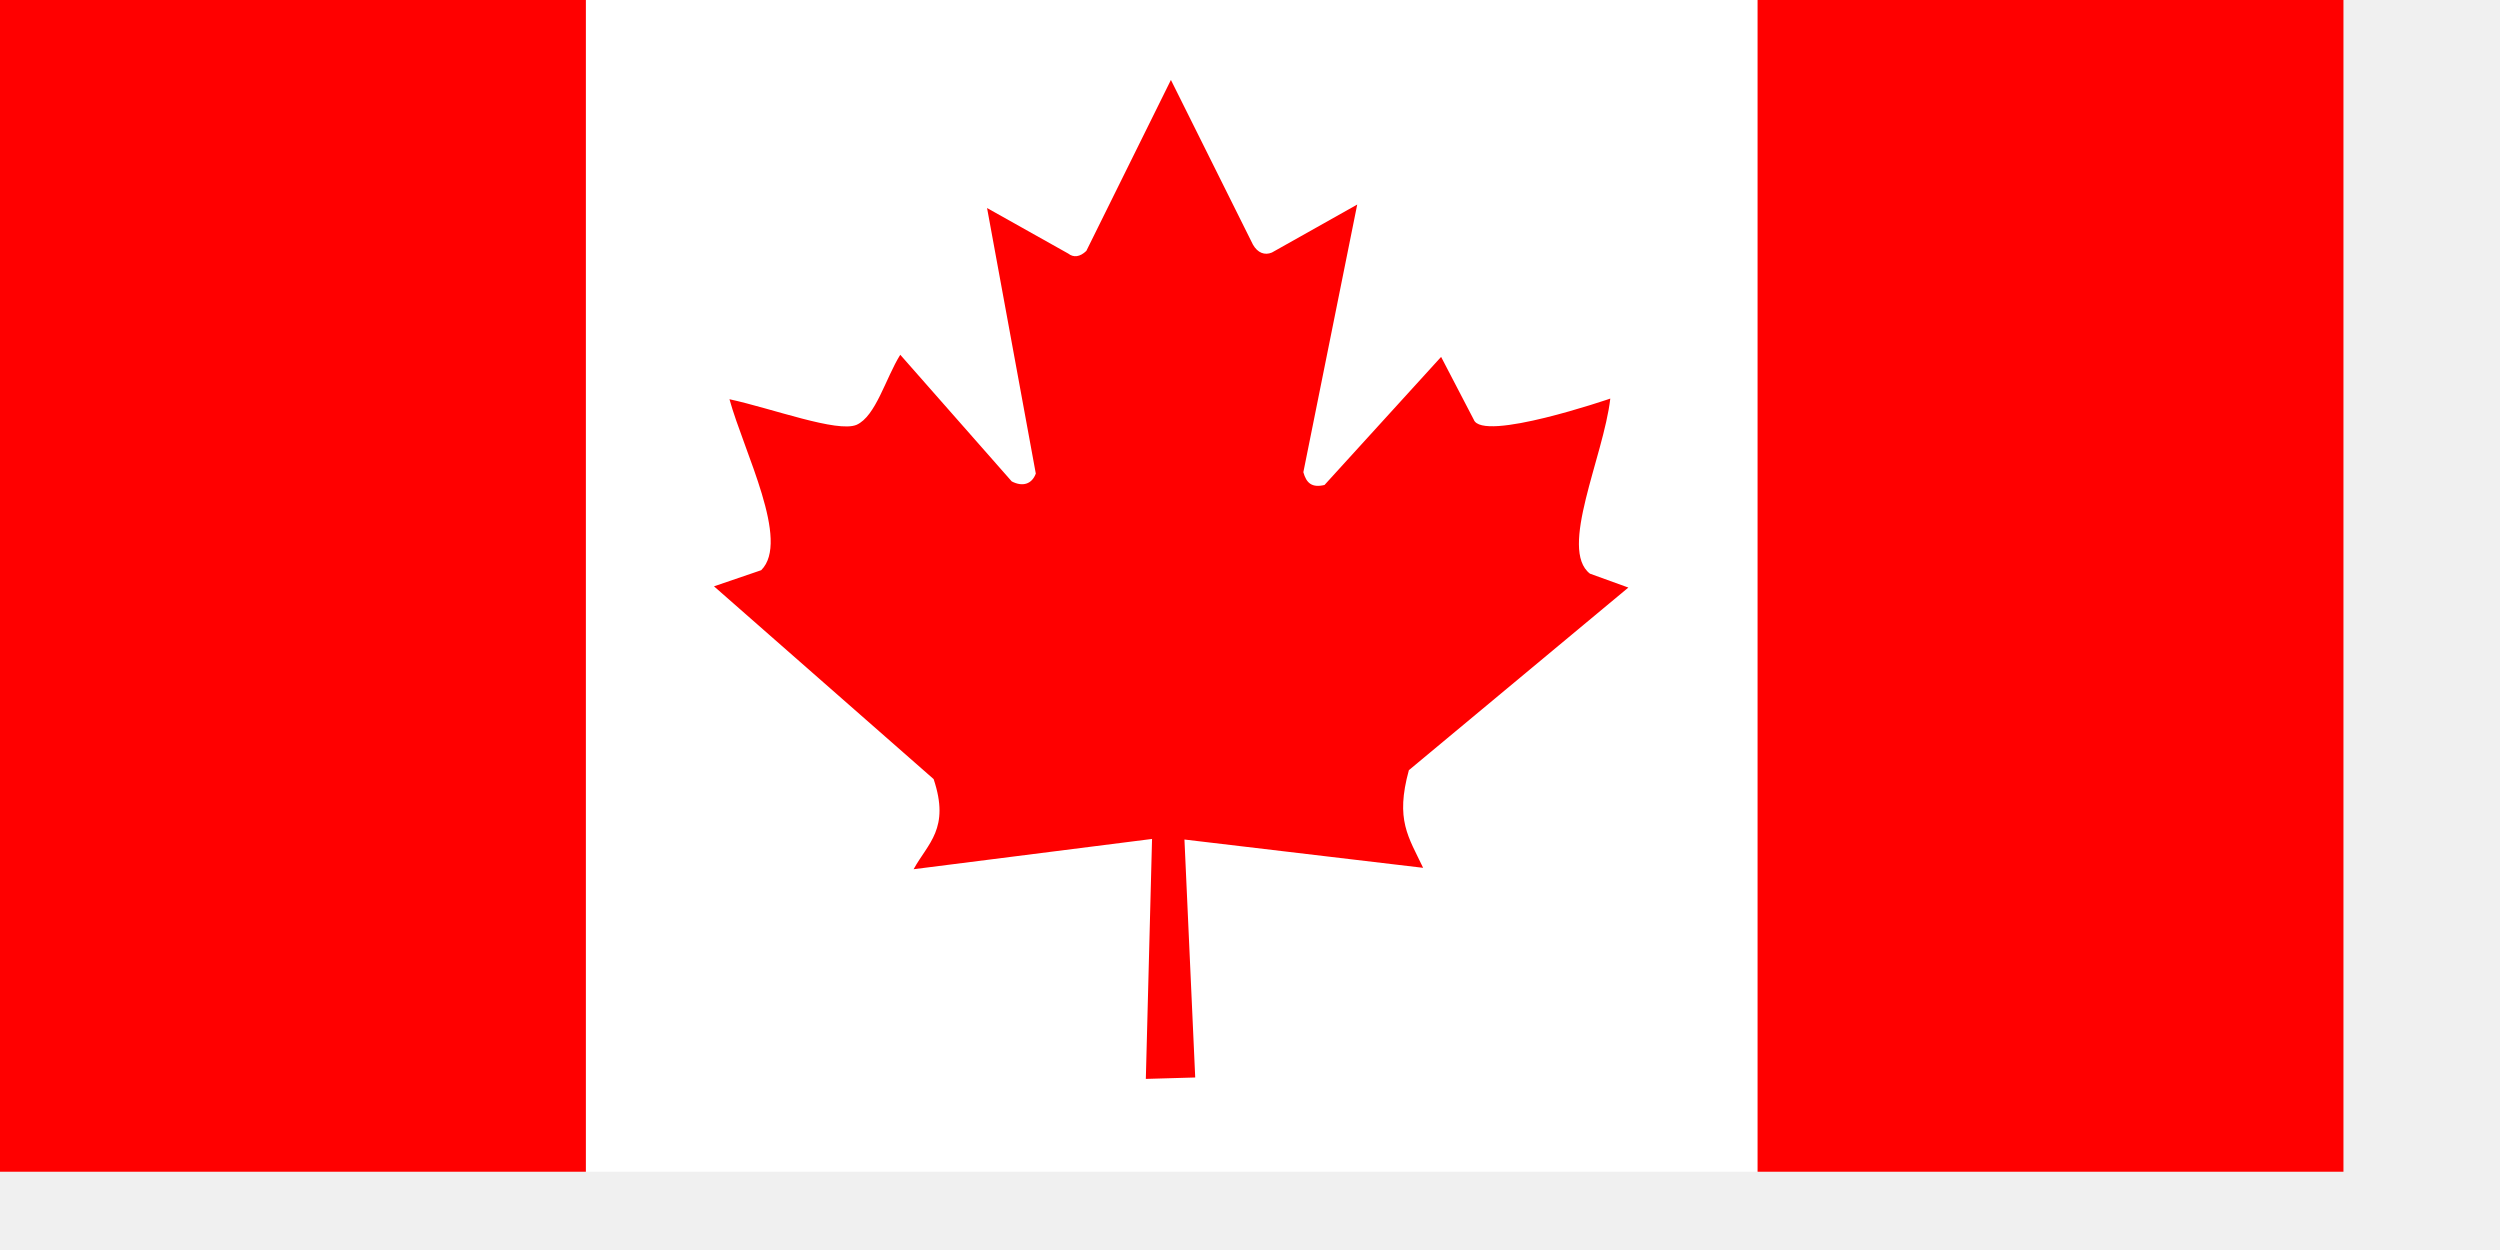
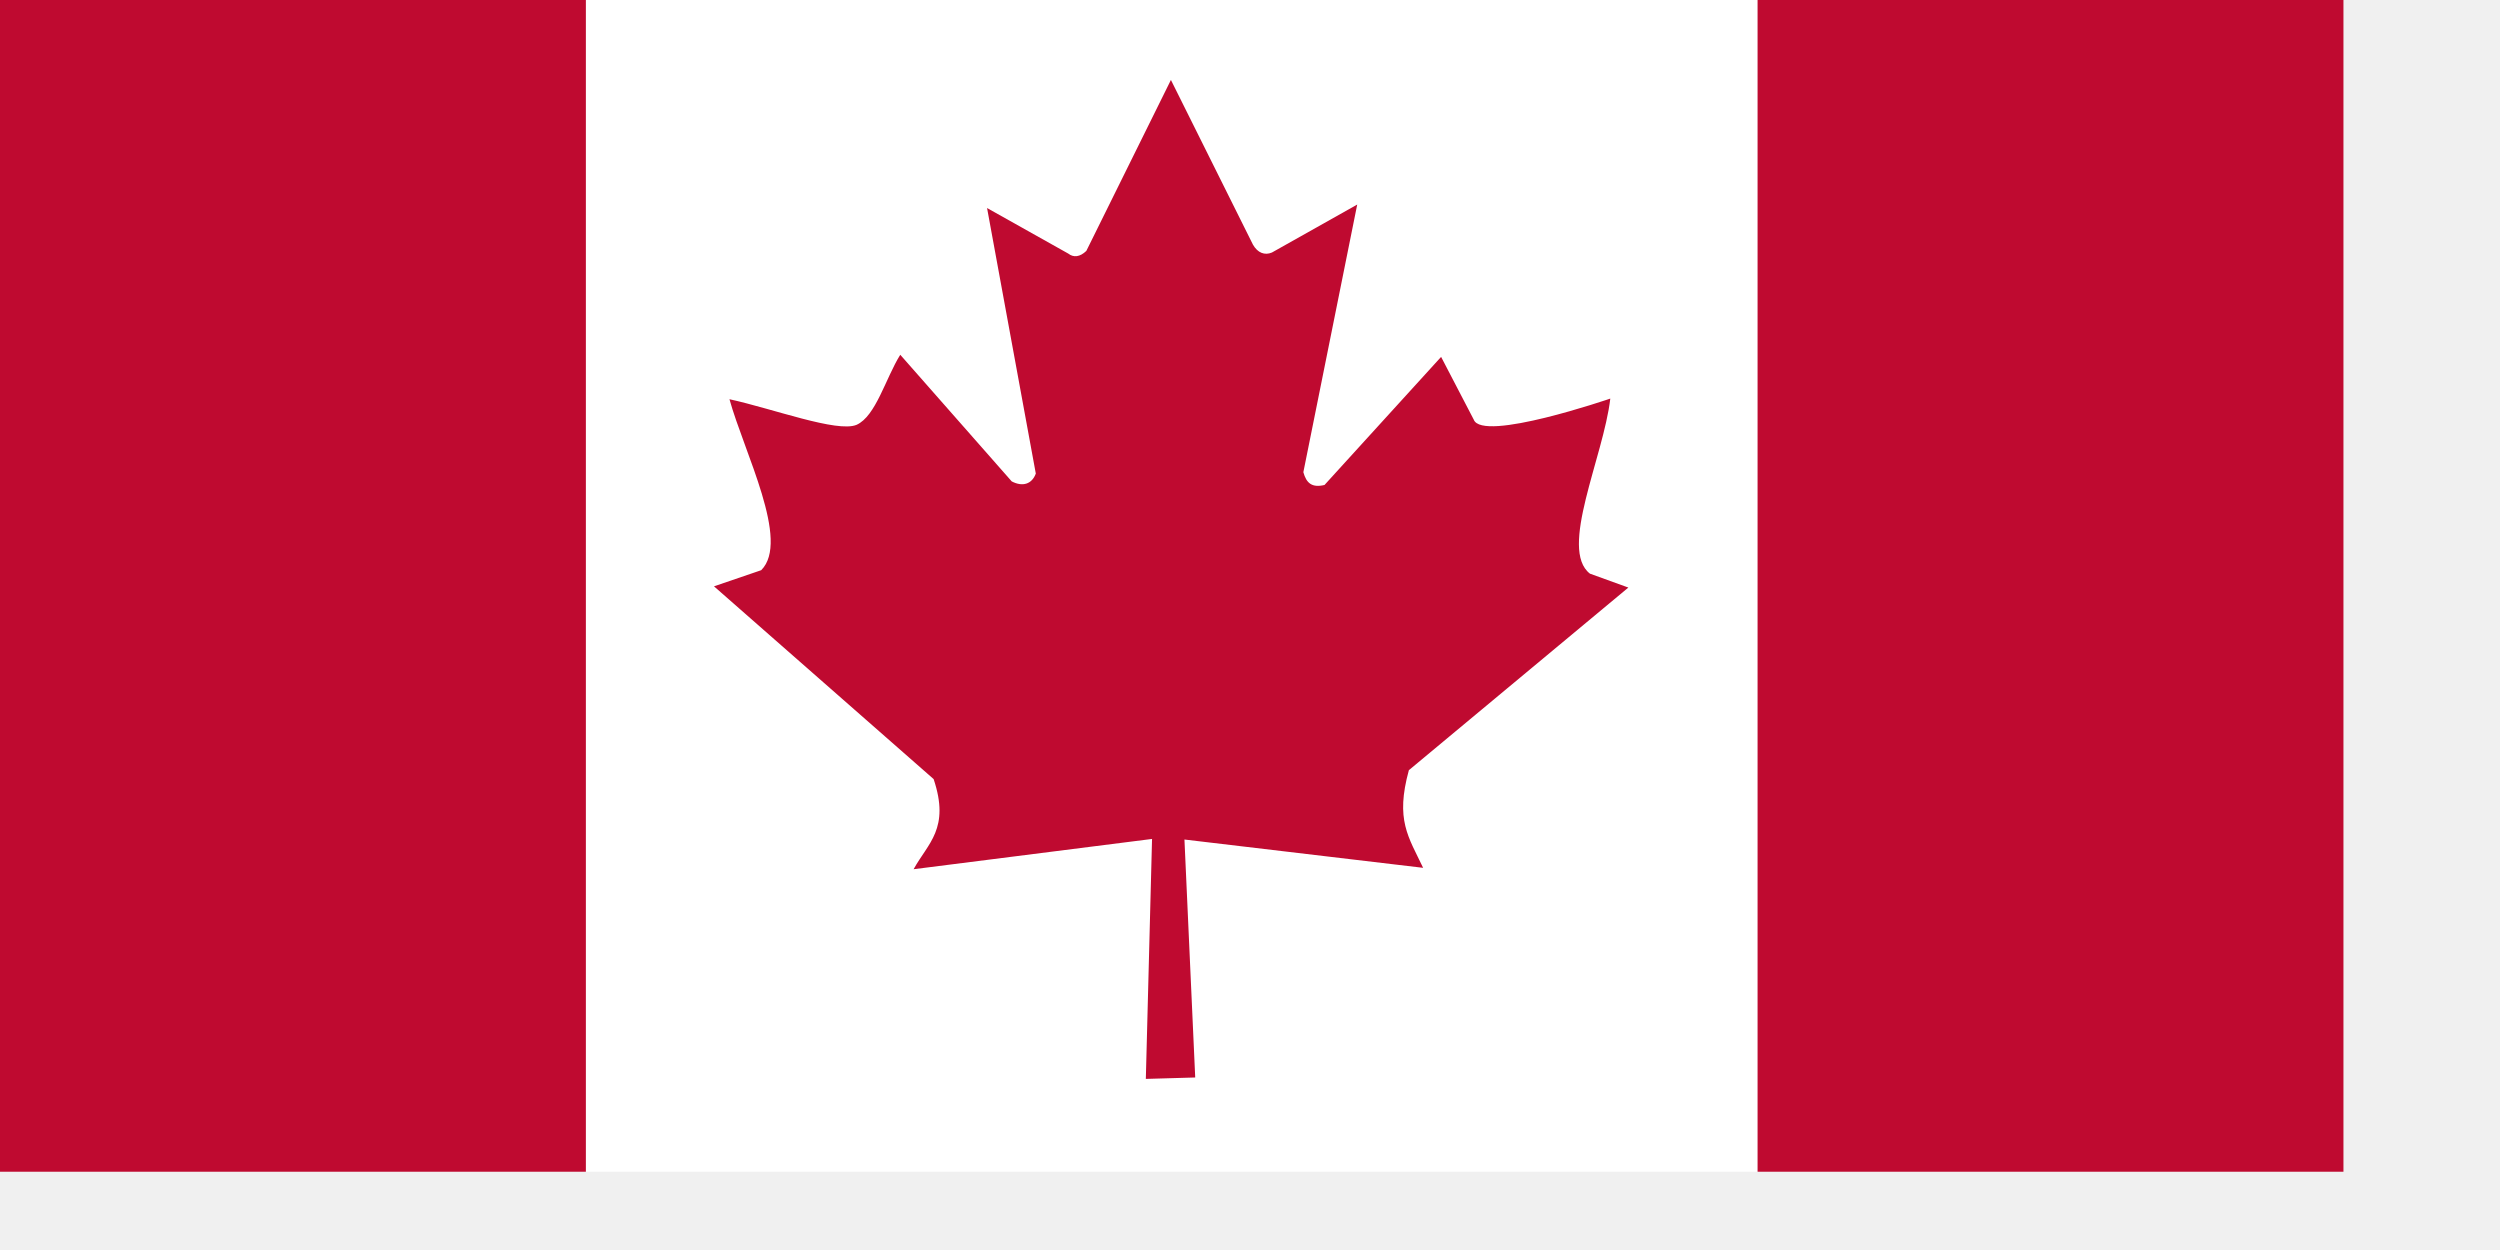
<svg xmlns="http://www.w3.org/2000/svg" style="fill:#28ff09; fill-opacity:14.118%; stroke:none; " width="280mm" height="140mm" id="canada">
  <defs id="defs3" />
  <rect style="fill:#ffffff;fill-opacity:1;" id="mat" width="496" height="496" x="248" y="0" />
-   <rect style="fill:#ff0000;fill-opacity:1;" id="left" x="0" y="0" width="248" height="496" />
-   <path style="fill:#ff0000;fill-opacity:1;" d="M 186.17 139.701 L 174.906 143.551 L 227.319 189.55 C 231.284 201.372 225.943 204.857 222.54 211.057 L 279.44 203.835 L 277.958 261.097 L 289.743 260.758 L 287.173 203.972 L 344.129 210.724 C 340.604 203.28 337.467 199.327 340.728 187.424 L 393.106 143.844 L 383.94 140.526 C 376.446 134.743 387.178 112.673 388.797 98.746 C 388.797 98.746 358.213 109.263 356.209 103.76 L 348.421 88.798 L 320.597 119.364 C 317.557 120.092 316.262 118.882 315.549 116.314 L 328.403 52.443 L 308.049 63.891 C 306.345 64.619 304.641 63.991 303.518 62.005 L 283.944 22.71 L 263.758 63.509 C 262.236 64.971 260.713 65.14 259.449 64.146 L 240.068 53.274 L 251.702 116.646 C 250.777 119.162 248.56 119.87 245.953 118.508 L 219.356 88.291 C 215.877 93.865 213.519 102.973 208.92 105.014 C 204.321 106.925 188.918 101.152 178.594 98.898 C 182.121 111.626 193.148 132.771 186.17 139.701 z " id="leaf" transform="matrix(1.773858,0,0,1.773858,-8.019499,-6.440445)" />
-   <rect style="fill:#ff0000;fill-opacity:1;" id="right" x="744" y="0" width="248" height="496" />
+   <rect style="fill:#bf0a30;fill-opacity:1;" id="left" x="0" y="0" width="248" height="496" />
+   <path style="fill:#bf0a30;fill-opacity:1;" d="M 186.17 139.701 L 174.906 143.551 L 227.319 189.55 C 231.284 201.372 225.943 204.857 222.54 211.057 L 279.44 203.835 L 277.958 261.097 L 289.743 260.758 L 287.173 203.972 L 344.129 210.724 C 340.604 203.28 337.467 199.327 340.728 187.424 L 393.106 143.844 L 383.94 140.526 C 376.446 134.743 387.178 112.673 388.797 98.746 C 388.797 98.746 358.213 109.263 356.209 103.76 L 348.421 88.798 L 320.597 119.364 C 317.557 120.092 316.262 118.882 315.549 116.314 L 328.403 52.443 L 308.049 63.891 C 306.345 64.619 304.641 63.991 303.518 62.005 L 283.944 22.71 L 263.758 63.509 C 262.236 64.971 260.713 65.14 259.449 64.146 L 240.068 53.274 L 251.702 116.646 C 250.777 119.162 248.56 119.87 245.953 118.508 L 219.356 88.291 C 215.877 93.865 213.519 102.973 208.92 105.014 C 204.321 106.925 188.918 101.152 178.594 98.898 C 182.121 111.626 193.148 132.771 186.17 139.701 z " id="leaf" transform="matrix(1.773858,0,0,1.773858,-8.019499,-6.440445)" />
+   <rect style="fill:#bf0a30;fill-opacity:1;" id="right" x="744" y="0" width="248" height="496" />
</svg>
